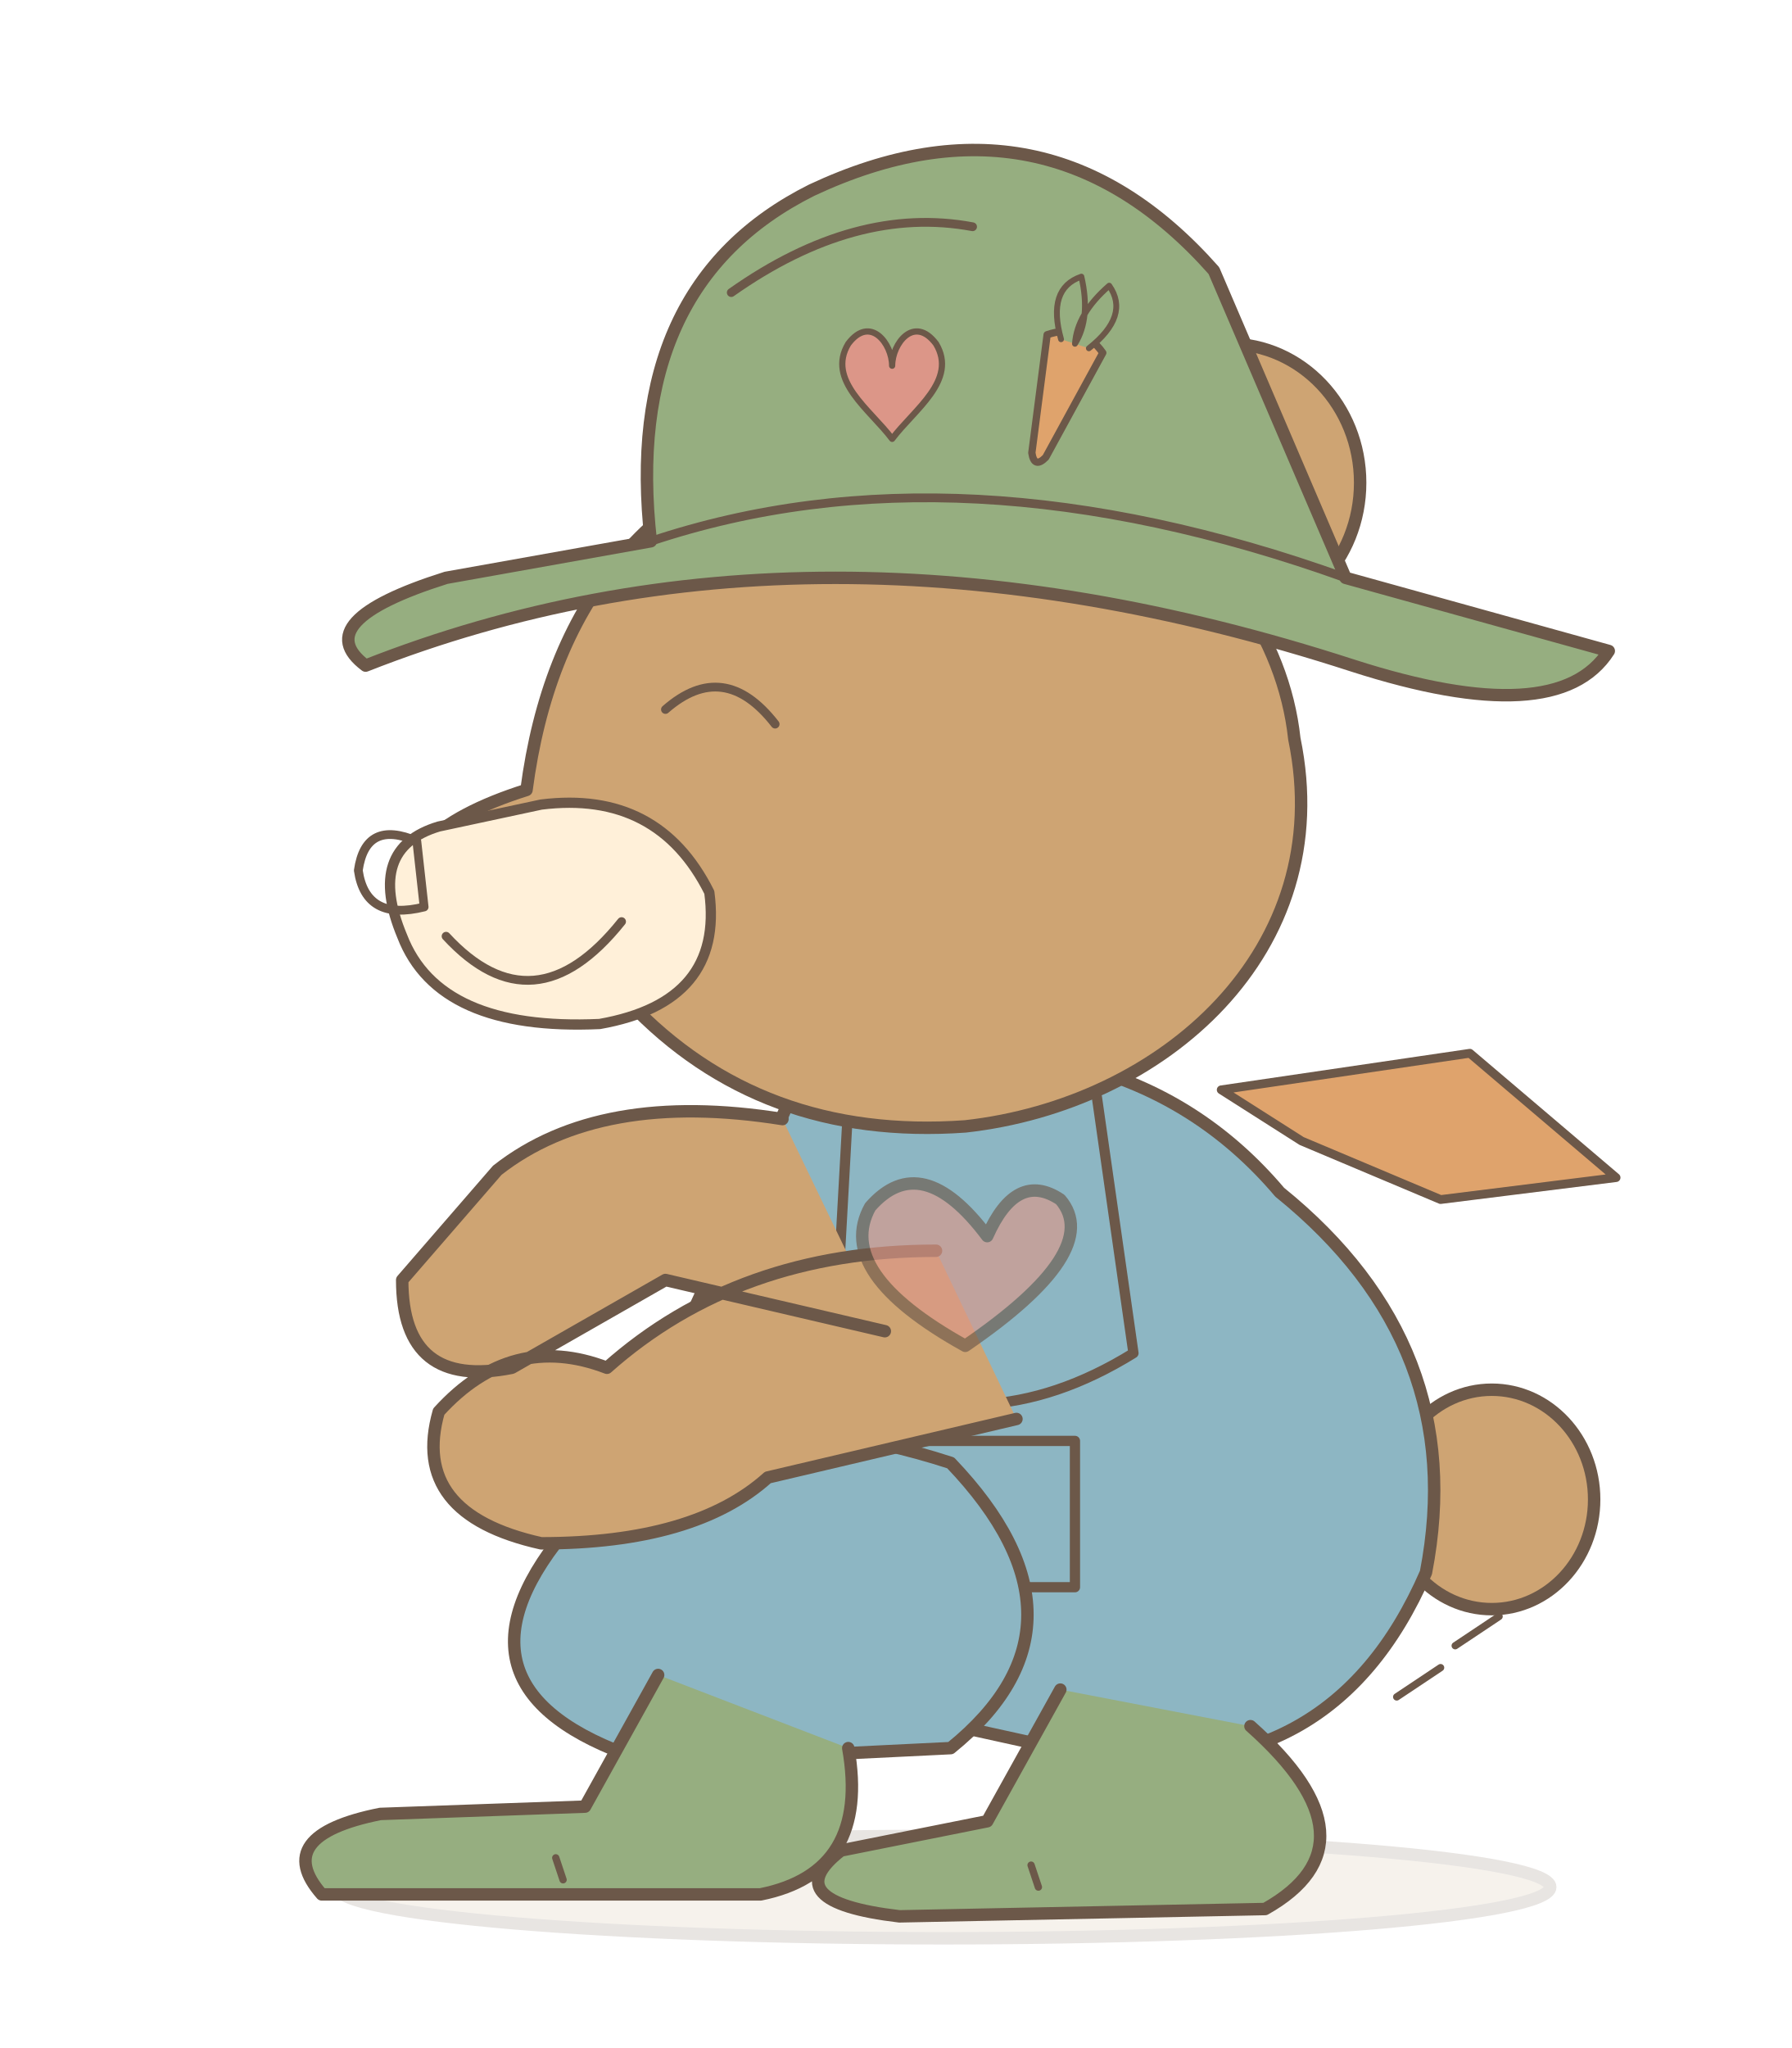
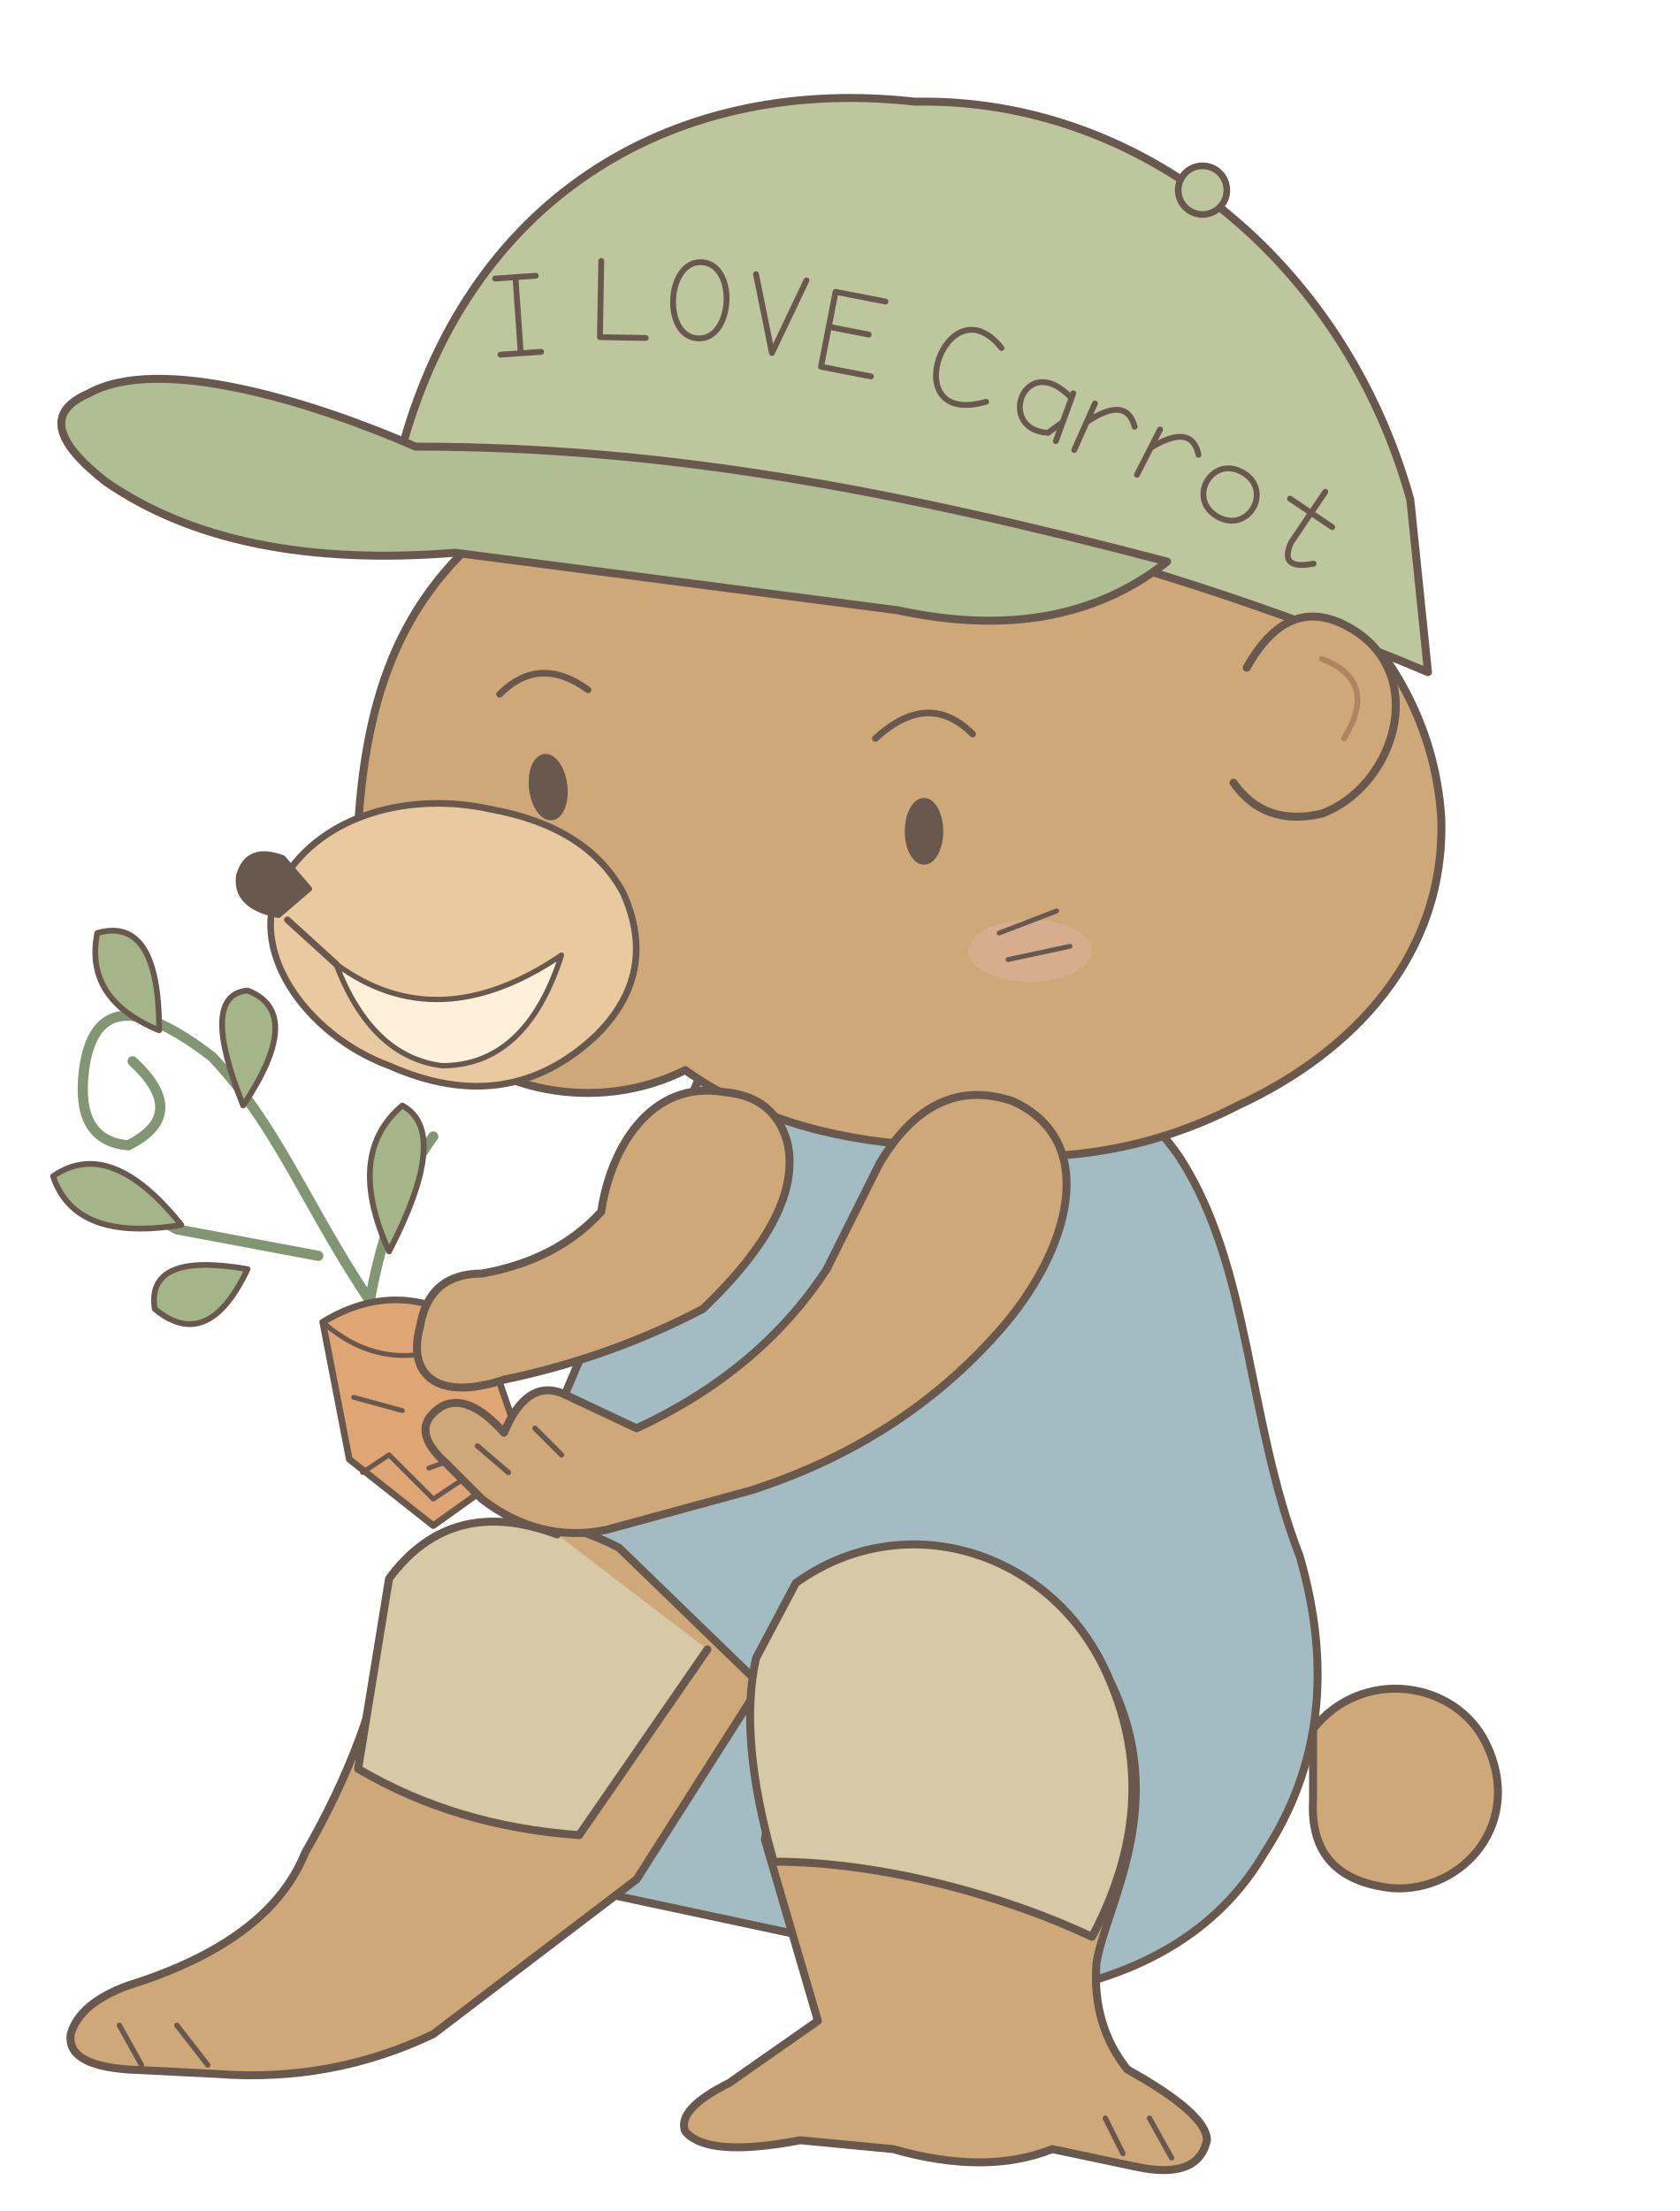
- <svg xmlns="http://www.w3.org/2000/svg" viewBox="0 0 245 280" fill="none" stroke-linecap="round" stroke-linejoin="round" stroke="#6c5849" stroke-width="1.7">
-   <ellipse cx="129" cy="258" rx="83" ry="7" fill="#c4ae89" opacity=".16" />
-   <ellipse cx="204" cy="205" rx="14" ry="15" fill="#cea473" />
-   <path d="M110 146Q153 137 175 163Q201 184 195 215Q182 245 149 240L99 229L94 181Z" fill="#8db6c3" />
-   <path d="M116 151L114 187Q134 198 155 185L150 150M120 197h27v20h-27Z" fill="none" stroke-width="1.4" />
-   <path d="M130 200Q93 188 76 211Q60 232 89 241L130 239Q151 222 130 200Z" fill="#8db6c3" />
-   <path d="M90 229L80 247L52 248Q37 251 44 259L104 259Q119 256 116 239M145 231L135 249L115 253Q106 260 123 262L173 261Q189 252 171 236" fill="#96ae80" />
-   <path d="M107 153Q82 149 68 160L55 175Q55 190 70 187L91 175L121 182M128 171Q101 171 83 187Q70 182 60 193Q56 207 74 211Q95 211 105 202L139 194" fill="#cea473" />
-   <ellipse cx="168" cy="66" rx="18" ry="19" fill="#cea473" />
-   <ellipse cx="168" cy="66" rx="9" ry="10" fill="#ebcc9f" stroke-width="1" />
-   <path d="M111 60C140 51 174 73 177 101C183 130 159 151 132 154Q104 156 86 137Q58 140 55 125Q53 114 72 108Q77 70 111 60Z" fill="#cea473" />
-   <path d="M74 110Q90 108 97 122Q99 137 82 140Q60 141 55 128Q50 116 60 113Z" fill="#fff0d9" stroke-width="1.4" />
-   <path d="M91 97q8-7 15 2M57 115q-7-3-8 4q1 7 9 5ZM61 128q12 13 24-2" fill="none" stroke-width="1.2" />
-   <path d="M89 74Q85 39 111 26Q143 11 166 37L184 79L220 89Q213 100 185 91Q111 67 50 91Q42 85 61 79Z" fill="#96ae80" />
-   <path d="M89 74Q131 60 184 79M100 40Q117 28 133 31" fill="none" stroke-width="1.2" />
-   <g transform="translate(122 54) scale(.5)">
-     <path d="M0 12C-6 4-18-4-12-14C-6-22 0-14 0-8C0-14 6-22 12-14C18-4 6 4 0 12Z" fill="#dc9688" />
-   </g>
-   <g transform="translate(147 47) rotate(18)">
-     <path d="M-4 0Q0-3 4 0L1 16Q0 18-1 16Z" fill="#dfa36c" stroke-width="1" />
-     <path d="M-2 0Q-6-6-2-9Q1-4 0 0M2 0Q6-6 2-9Q-1-4 0 0" fill="#96ae80" stroke-width=".8" />
-   </g>
-   <path d="M167 149L201 144L221 161L197 164L178 156Z" fill="#dfa36c" stroke-width="1.2" />
-   <path d="M135 169Q126 157 119 165Q114 174 132 184Q151 171 145 164Q139 160 135 169Z" fill="#dc9688" opacity=".65" />
-   <path d="M199 225l6-4M191 232l6-4M76 254l1 3M141 255l1 3" fill="none" stroke-width="1" />
+ <svg xmlns="http://www.w3.org/2000/svg" viewBox="0 0 380 500" fill="none" stroke="#69584d" stroke-width="1.8" stroke-linecap="round" stroke-linejoin="round">
+   <path d="M297 391C308 377 329 380 336 394C345 412 331 428 315 427Q296 425 297 407Z" fill="#cfa879" />
+   <path d="M161 237C194 221 247 232 267 262C283 287 282 321 294 352Q305 390 286 419Q272 443 239 450L136 428C123 394 111 365 122 329Z" fill="#a3bbc2" />
+   <path d="M140 350C117 338 95 344 88 368Q84 393 69 419Q61 439 29 449Q18 453 16 460Q15 467 29 468L49 469Q75 471 98 460L144 425L172 381Z" fill="#cfa879" />
+   <path d="M126 347Q102 338 88 357L81 400Q103 413 131 415L160 373" fill="#d7c8a6" />
+   <path d="M183 357C207 342 239 351 251 380C265 408 250 431 248 444Q247 458 255 468Q273 478 273 484Q271 493 257 490L238 486Q223 492 202 486L181 484Q160 488 155 482Q153 477 165 471L185 457L173 416Z" fill="#cfa879" />
+   <path d="M180 358C205 340 239 351 251 380Q263 408 247 438C228 429 200 421 175 421Q167 393 171 375Z" fill="#d7c8a6" />
+   <path d="M27 458L32 467M40 458L47 467M250 479L254 487M260 479L265 488" stroke-width="1.2" />
+   <path d="M118 114C154 88 216 91 257 109C301 125 324 153 326 185C327 216 306 238 280 250Q247 267 208 259Q176 257 155 242C135 252 110 247 97 231Q76 214 81 187C83 153 93 131 118 114Z" fill="#cfa879" />
+   <path d="M111 183C93 179 73 184 64 199C55 214 69 234 88 241Q115 253 135 234Q149 220 141 202Q133 187 111 183Z" fill="#e9c9a0" stroke-width="1.5" />
+   <path d="M64 194Q56 191 54 198Q53 205 63 207L70 201Z" fill="#69584d" stroke-width="1.2" />
+   <path d="M76 218Q99 235 127 216Q119 241 100 241Q84 239 76 218Z" fill="#fff1d9" stroke-width="1.2" />
+   <path d="M65 208L76 218M113 157Q122 148 133 156M198 167Q210 156 220 166" stroke-width="1.5" />
+   <ellipse cx="124" cy="178" rx="3.8" ry="7" transform="rotate(-7 124 178)" fill="#69584d" stroke-width="1.1" />
+   <ellipse cx="209" cy="188" rx="3.8" ry="7" fill="#69584d" stroke-width="1.1" />
+   <ellipse cx="233" cy="215" rx="14" ry="7" fill="#e2b7aa" opacity=".4" stroke="none" />
+   <path d="M226 211L239 206M228 217L242 214" stroke-width="1.1" />
+   <path d="M91 101C107 43 154 17 207 23C258 22 304 59 319 113L323 152C254 123 183 106 91 101Z" fill="#bec69d" />
+   <circle cx="272" cy="43" r="5.5" fill="#bec69d" stroke-width="1.5" />
+   <path d="M94 101C71 91 36 80 20 89Q6 95 24 109Q53 129 103 125L203 138Q240 146 264 127C203 111 151 101 94 101Z" fill="#b0be94" />
+   <path d="M282 151Q292 133 307 143C323 154 315 178 299 184Q286 187 279 177" fill="#cfa879" />
+   <path d="M299 149Q312 154 304 167" stroke="#af855f" stroke-width="1.3" />
+   <path transform="translate(112 63) rotate(-4) scale(1.15)" d="M0 0H8M4 0V15M0 15H8" stroke-width="1.15" />
+   <path transform="translate(136 59) rotate(1) scale(1.15)" d="M0 0V15H9" stroke-width="1.15" />
+   <path transform="translate(153 59) rotate(3) scale(1.15)" d="M5 0C-2 0-2 15 5 15C12 15 12 0 5 0Z" stroke-width="1.15" />
+   <path transform="translate(171 62) rotate(7) scale(1.15)" d="M0 0L5 15L10 0" stroke-width="1.15" />
+   <path transform="translate(189 66) rotate(11) scale(1.15)" d="M10 0H0V15H10M0 7H8" stroke-width="1.15" />
+   <path transform="translate(215 73) rotate(16) scale(1.15)" d="M11 2C-3-8-5 23 11 13" stroke-width="1.15" />
+   <path transform="translate(235 80) rotate(20) scale(1.15)" d="M9 6C-3 0-3 17 7 14L9 11M9 5V15" stroke-width="1.15" />
+   <path transform="translate(250 86) rotate(24) scale(1.15)" d="M0 5V15M0 9Q5 1 9 6" stroke-width="1.15" />
+   <path transform="translate(265 92) rotate(27) scale(1.15)" d="M0 5V15M0 9Q5 1 9 6" stroke-width="1.15" />
+   <path transform="translate(279 99) rotate(30) scale(1.15)" d="M5 5C-2 5-2 15 5 15C12 15 12 5 5 5Z" stroke-width="1.15" />
+   <path transform="translate(295 108) rotate(34) scale(1.15)" d="M5 0V12Q6 18 11 13M0 5H10" stroke-width="1.15" />
+   <path d="M90 303C71 278 65 257 48 239Q22 219 19 242Q17 258 29 259Q43 252 30 240M72 284L40 278L18 266M83 298Q87 272 98 257" stroke="#829673" stroke-width="2.3" />
+   <path d="M36 233Q19 226 22 211Q36 207 36 233ZM55 250Q45 225 56 224Q69 229 55 250ZM41 277Q25 257 12 266Q17 281 41 277ZM56 287Q33 283 35 296Q47 306 56 287ZM88 283Q78 261 91 250Q102 256 88 283Z" fill="#a5b58a" stroke-width="1.3" />
+   <path d="M73 299Q91 288 109 301L119 330L98 345L79 330Z" fill="#dfa575" stroke-width="1.5" />
+   <path d="M73 299Q89 313 109 301M80 316L91 319M97 332L108 328M82 333L88 329L98 339L107 333L119 330" stroke-width="1.1" />
+   <path d="M164 247C147 244 138 260 136 274Q126 285 109 288Q97 288 95 300C92 311 99 317 114 312Q138 307 159 296Q182 274 178 258Q175 248 164 247Z" fill="#cfa879" />
+   <path d="M229 249C249 258 242 283 226 301Q204 326 170 337L137 346Q122 349 109 339L101 331Q92 323 100 318Q106 315 114 324Q119 312 127 315L144 323Q172 310 187 287L199 263Q211 243 229 249Z" fill="#cfa879" />
+   <path d="M108 327L115 333M121 323L127 329" stroke-width="1.2" />
</svg>
